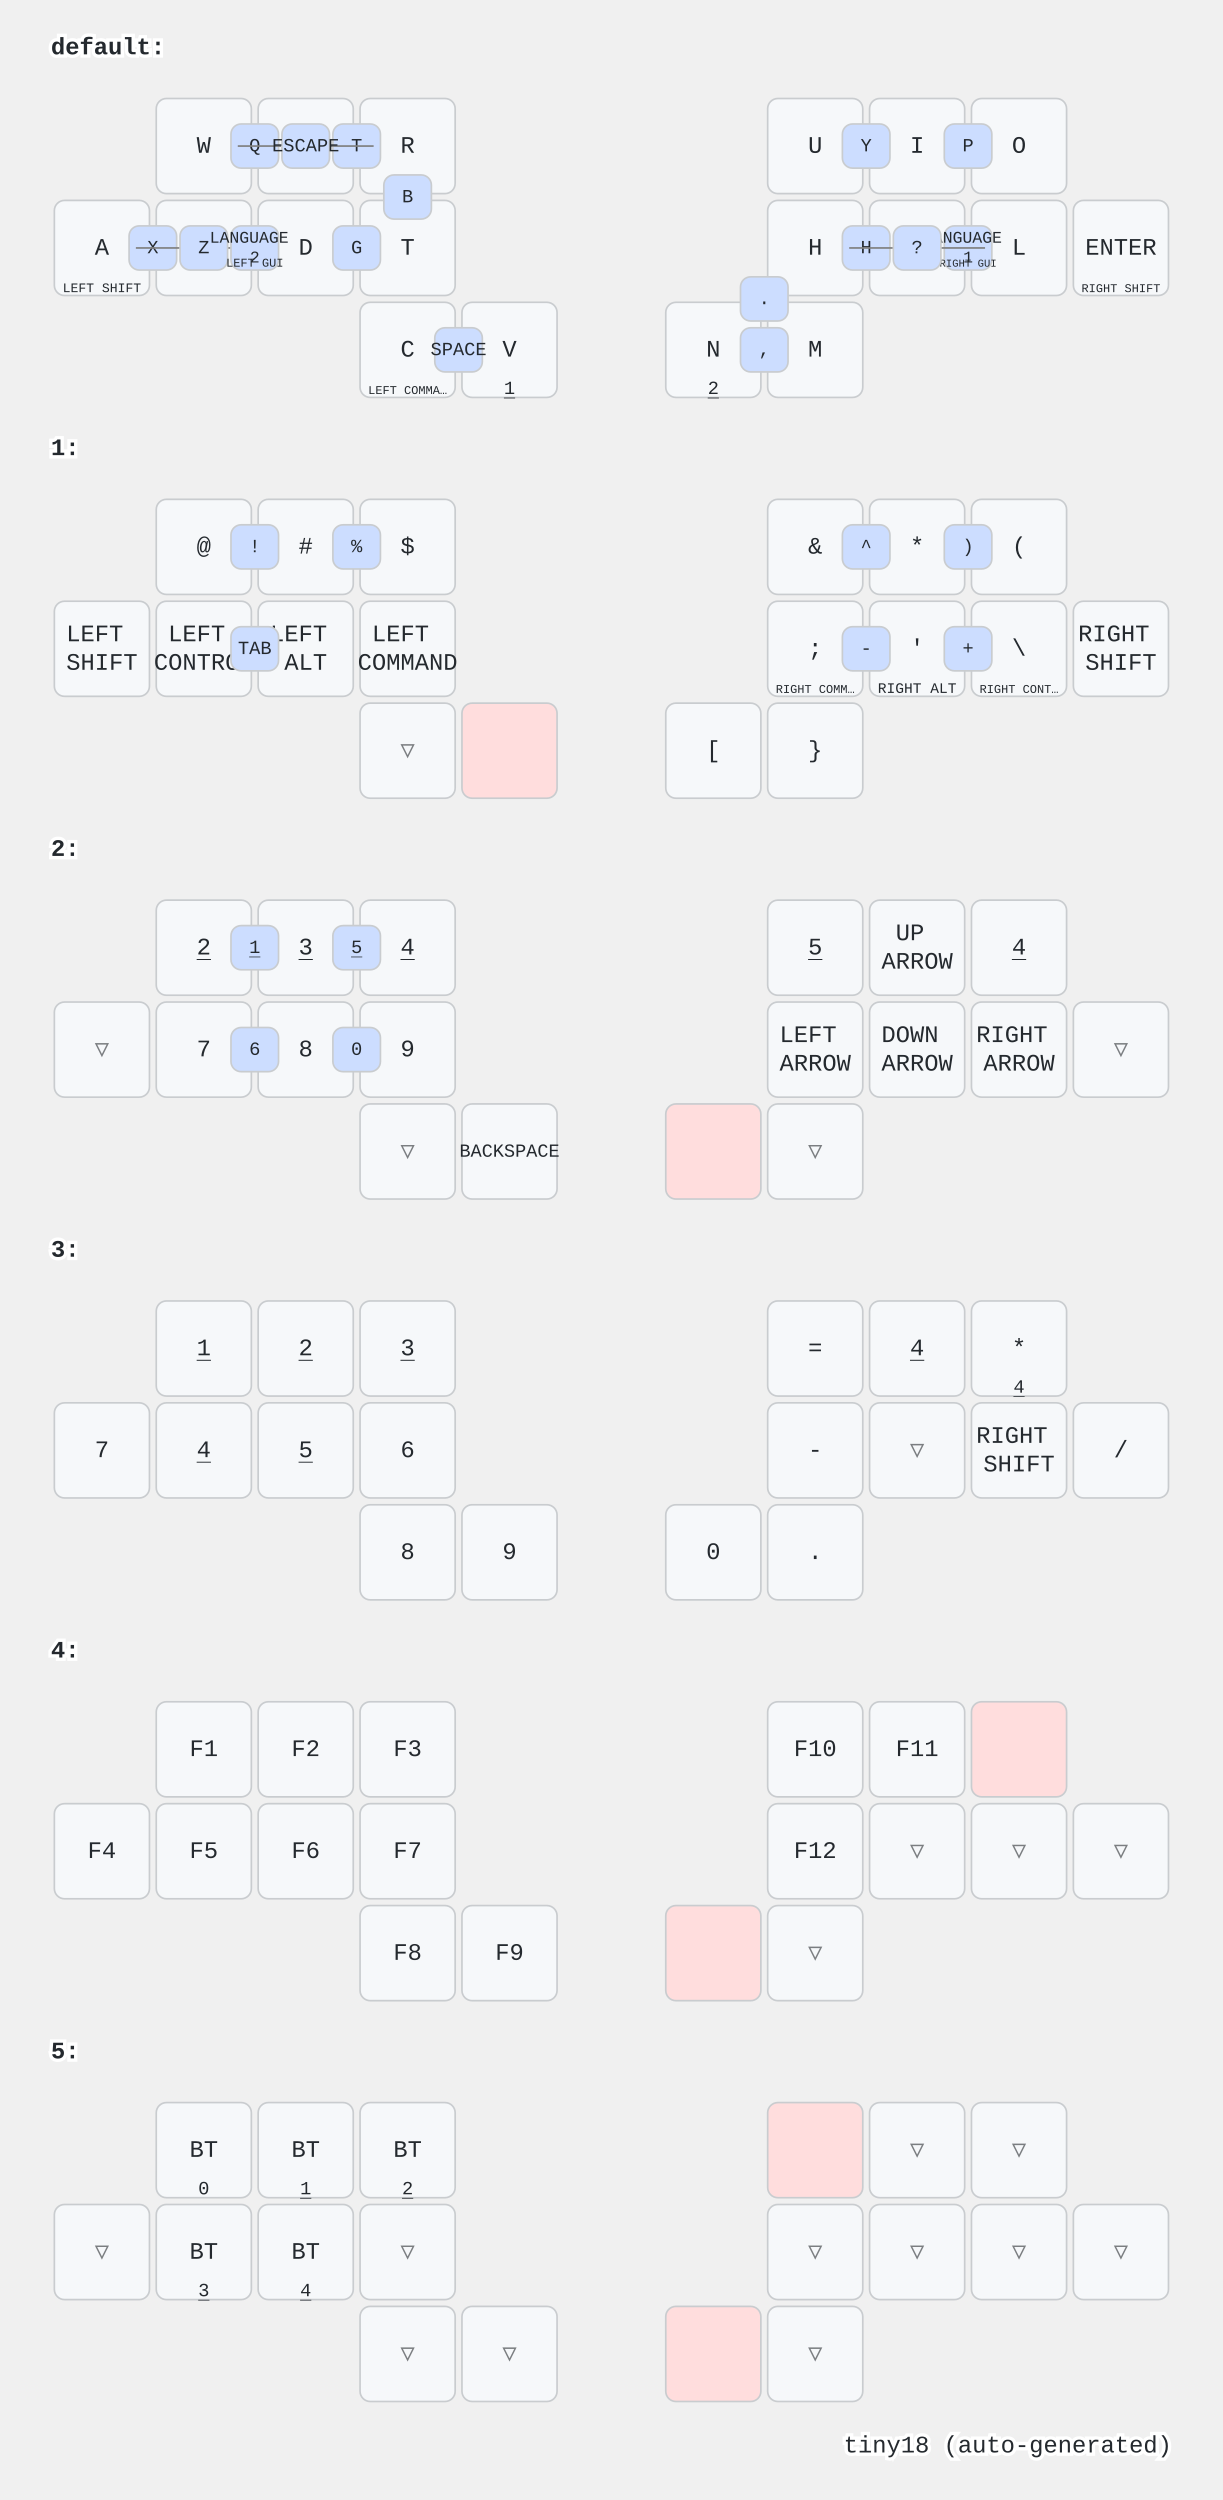
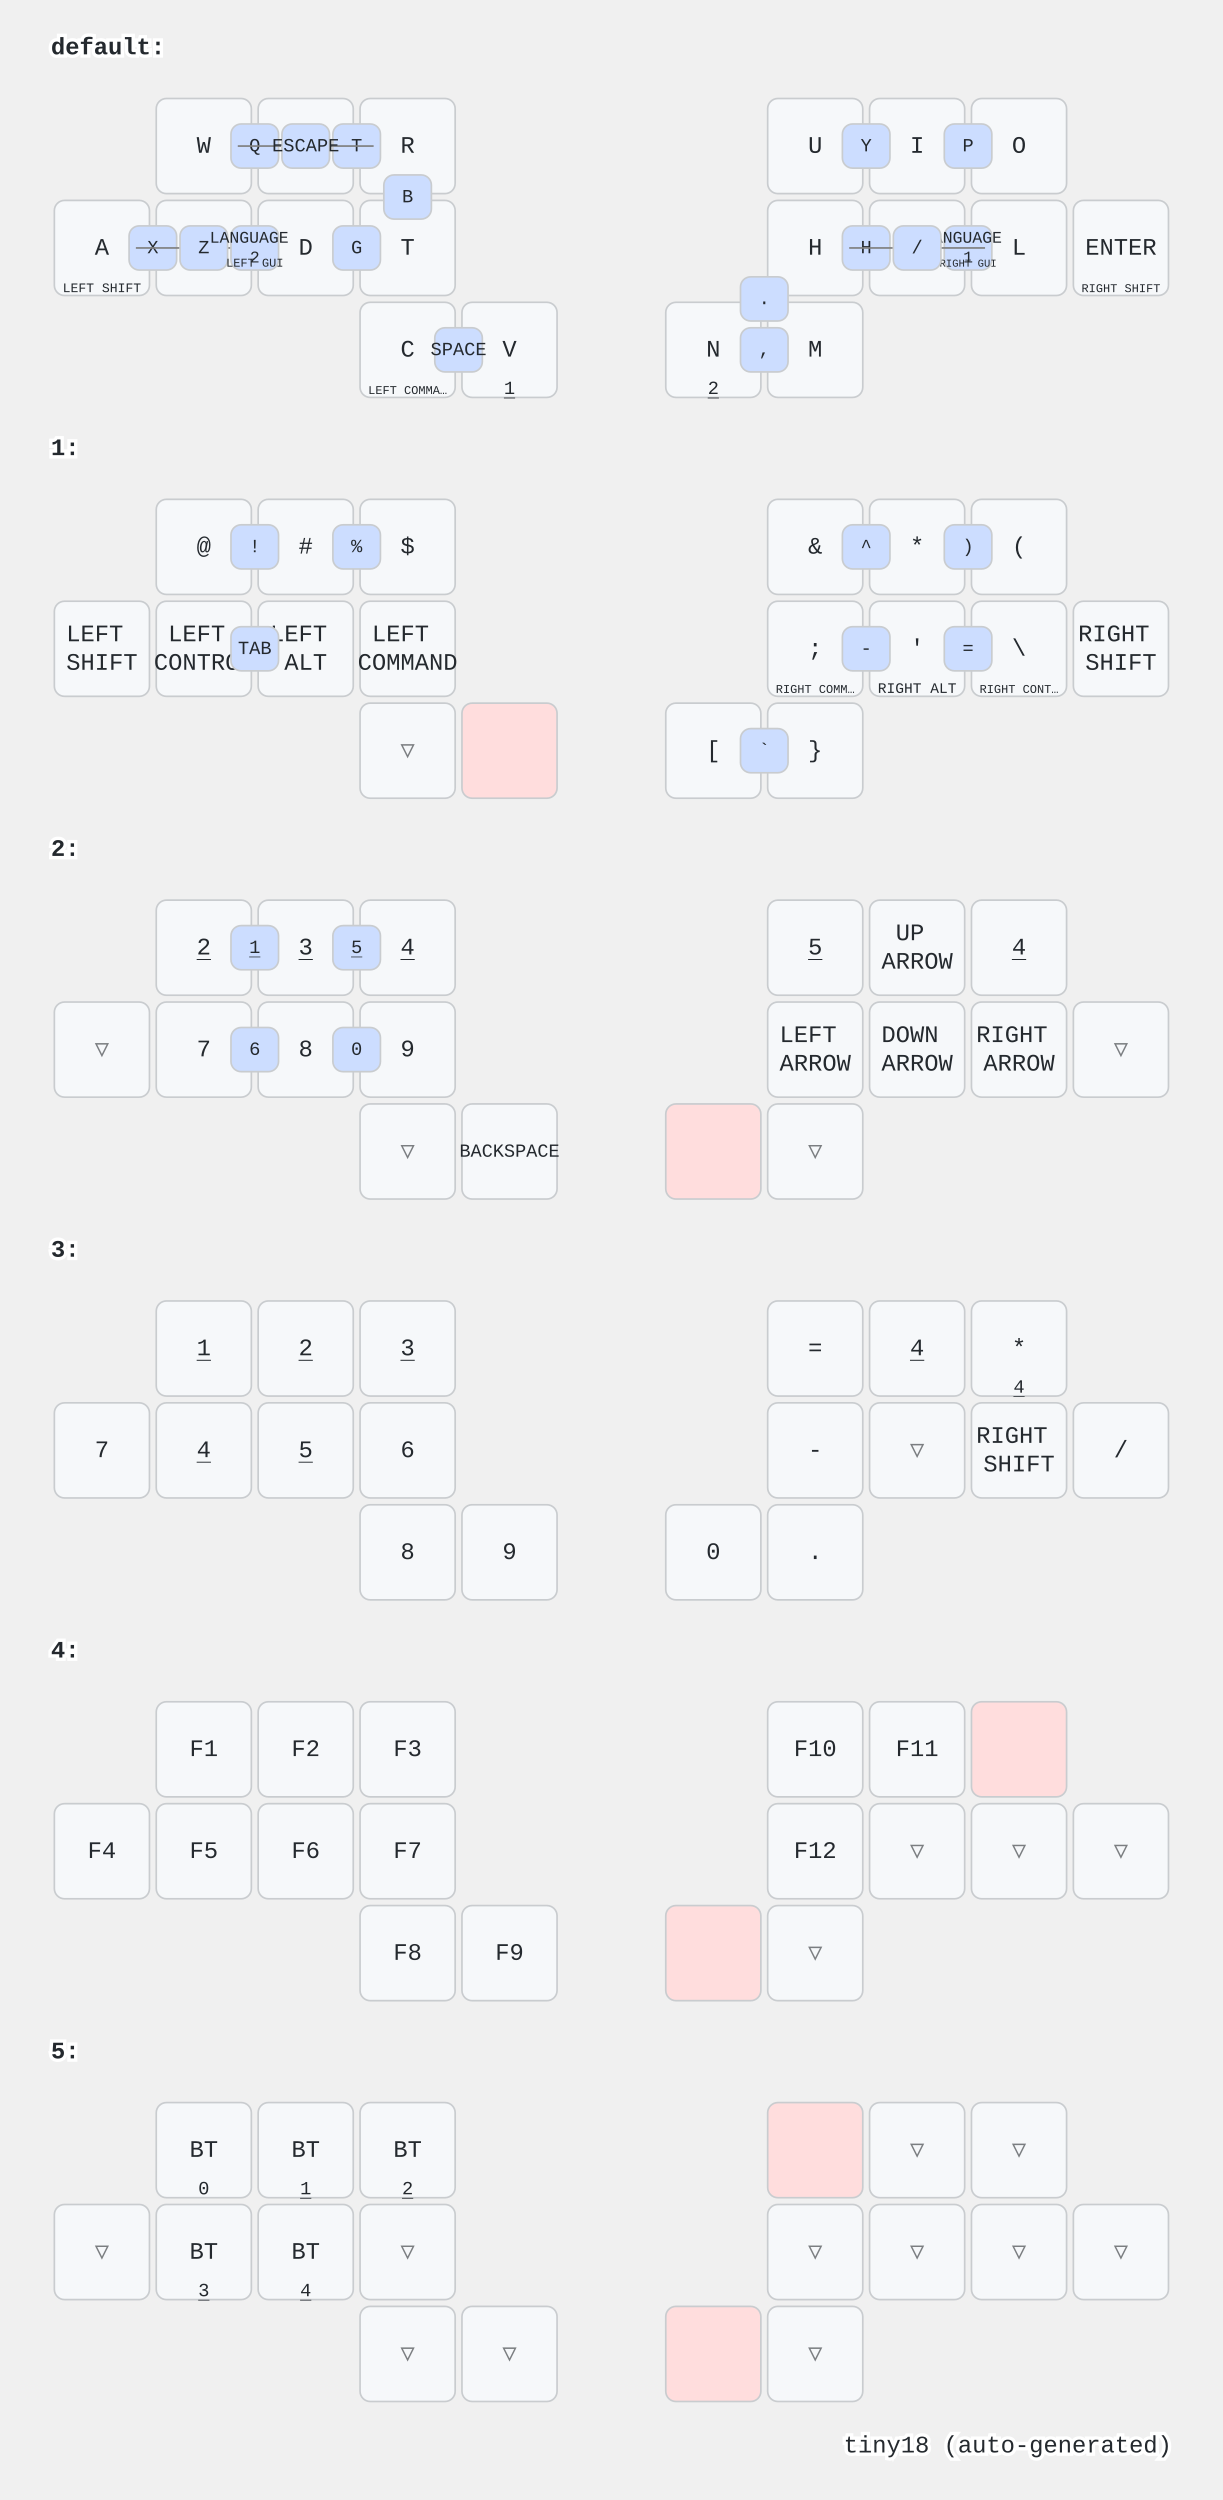
<svg xmlns="http://www.w3.org/2000/svg" width="720" height="1472" viewBox="0 0 720 1472" class="keymap">
  <style>/* inherit to force styles through use tags */
svg path {
    fill: inherit;
}

/* font and background color specifications */
svg.keymap {
    font-family: SFMono-Regular,Consolas,Liberation Mono,Menlo,monospace;
    font-size: 14px;
    font-kerning: normal;
    text-rendering: optimizeLegibility;
    fill: #24292e;
}

/* default key styling */
rect.key {
    fill: #f6f8fa;
}

rect.key, rect.combo {
    stroke: #c9cccf;
    stroke-width: 1;
}

/* default key side styling, only used is draw_key_sides is set */
rect.side {
    filter: brightness(90%);
}

/* color accent for combo boxes */
rect.combo, rect.combo-separate {
    fill: #cdf;
}

/* color accent for held keys */
rect.held, rect.combo.held {
    fill: #fdd;
}

/* color accent for ghost (optional) keys */
rect.ghost, rect.combo.ghost {
    stroke-dasharray: 4, 4;
    stroke-width: 2;
}

text {
    text-anchor: middle;
    dominant-baseline: middle;
}

/* styling for layer labels */
text.label {
    font-weight: bold;
    text-anchor: start;
    stroke: white;
    stroke-width: 4;
    paint-order: stroke;
}

/* styling for optional footer */
text.footer {
    text-anchor: end;
    dominant-baseline: auto;
    stroke: white;
    stroke-width: 4;
    paint-order: stroke;
}

/* styling for combo tap, and key non-tap label text */
text.combo, text.hold, text.shifted, text.left, text.right {
    font-size: 11px;
}

text.hold {
    text-anchor: middle;
    dominant-baseline: auto;
}

text.shifted {
    text-anchor: middle;
    dominant-baseline: hanging;
}

text.left {
    text-anchor: start;
}

text.right {
    text-anchor: end;
}

text.layer-activator {
    text-decoration: underline;
}

/* styling for hold/shifted label text in combo box */
text.combo.hold, text.combo.shifted, text.combo.left, text.combo.right {
    font-size: 8px;
}

/* lighter symbol for transparent keys */
text.trans {
    fill: #7b7e81;
}

/* styling for combo dendrons */
path.combo {
    stroke-width: 1;
    stroke: gray;
    fill: none;
}

/* Start Tabler Icons Cleanup */
/* cannot use height/width with glyphs */
.icon-tabler &gt; path {
    fill: inherit;
    stroke: inherit;
    stroke-width: 2;
}
/* hide tabler's default box */
.icon-tabler &gt; path[stroke="none"][fill="none"] {
    visibility: hidden;
}
/* End Tabler Icons Cleanup */
</style>
  <g transform="translate(30, 0)" class="layer-default">
    <text x="0" y="28" class="label" id="default">default:</text>
    <g transform="translate(0, 56)">
      <g transform="translate(90, 30)" class="key keypos-0">
        <rect rx="6" ry="6" x="-28" y="-28" width="56" height="56" class="key" />
        <text x="0" y="0" class="key tap">W</text>
      </g>
      <g transform="translate(150, 30)" class="key keypos-1">
        <rect rx="6" ry="6" x="-28" y="-28" width="56" height="56" class="key" />
        <text x="0" y="0" class="key tap">E</text>
      </g>
      <g transform="translate(210, 30)" class="key keypos-2">
        <rect rx="6" ry="6" x="-28" y="-28" width="56" height="56" class="key" />
        <text x="0" y="0" class="key tap">R</text>
      </g>
      <g transform="translate(450, 30)" class="key keypos-3">
        <rect rx="6" ry="6" x="-28" y="-28" width="56" height="56" class="key" />
        <text x="0" y="0" class="key tap">U</text>
      </g>
      <g transform="translate(510, 30)" class="key keypos-4">
        <rect rx="6" ry="6" x="-28" y="-28" width="56" height="56" class="key" />
        <text x="0" y="0" class="key tap">I</text>
      </g>
      <g transform="translate(570, 30)" class="key keypos-5">
        <rect rx="6" ry="6" x="-28" y="-28" width="56" height="56" class="key" />
        <text x="0" y="0" class="key tap">O</text>
      </g>
      <g transform="translate(30, 90)" class="key keypos-6">
        <rect rx="6" ry="6" x="-28" y="-28" width="56" height="56" class="key" />
        <text x="0" y="0" class="key tap">A</text>
        <text x="0" y="26" class="key hold">
          <tspan style="font-size: 70%">LEFT SHIFT</tspan>
        </text>
      </g>
      <g transform="translate(90, 90)" class="key keypos-7">
        <rect rx="6" ry="6" x="-28" y="-28" width="56" height="56" class="key" />
        <text x="0" y="0" class="key tap">S</text>
      </g>
      <g transform="translate(150, 90)" class="key keypos-8">
        <rect rx="6" ry="6" x="-28" y="-28" width="56" height="56" class="key" />
        <text x="0" y="0" class="key tap">D</text>
      </g>
      <g transform="translate(210, 90)" class="key keypos-9">
        <rect rx="6" ry="6" x="-28" y="-28" width="56" height="56" class="key" />
        <text x="0" y="0" class="key tap">T</text>
      </g>
      <g transform="translate(450, 90)" class="key keypos-10">
        <rect rx="6" ry="6" x="-28" y="-28" width="56" height="56" class="key" />
        <text x="0" y="0" class="key tap">H</text>
      </g>
      <g transform="translate(510, 90)" class="key keypos-11">
        <rect rx="6" ry="6" x="-28" y="-28" width="56" height="56" class="key" />
        <text x="0" y="0" class="key tap">K</text>
      </g>
      <g transform="translate(570, 90)" class="key keypos-12">
        <rect rx="6" ry="6" x="-28" y="-28" width="56" height="56" class="key" />
        <text x="0" y="0" class="key tap">L</text>
      </g>
      <g transform="translate(630, 90)" class="key keypos-13">
        <rect rx="6" ry="6" x="-28" y="-28" width="56" height="56" class="key" />
        <text x="0" y="0" class="key tap">ENTER</text>
        <text x="0" y="26" class="key hold">
          <tspan style="font-size: 64%">RIGHT SHIFT</tspan>
        </text>
      </g>
      <g transform="translate(210, 150)" class="key keypos-14">
        <rect rx="6" ry="6" x="-28" y="-28" width="56" height="56" class="key" />
        <text x="0" y="0" class="key tap">C</text>
        <text x="0" y="26" class="key hold">
          <tspan style="font-size: 64%">LEFT COMMA…</tspan>
        </text>
      </g>
      <g transform="translate(270, 150)" class="key keypos-15">
        <rect rx="6" ry="6" x="-28" y="-28" width="56" height="56" class="key" />
        <text x="0" y="0" class="key tap">V</text>
        <a href="#x_x">
          <text x="0" y="26" class="key hold layer-activator">1</text>
        </a>
      </g>
      <g transform="translate(390, 150)" class="key keypos-16">
        <rect rx="6" ry="6" x="-28" y="-28" width="56" height="56" class="key" />
        <text x="0" y="0" class="key tap">N</text>
        <a href="#x_x">
          <text x="0" y="26" class="key hold layer-activator">2</text>
        </a>
      </g>
      <g transform="translate(450, 150)" class="key keypos-17">
        <rect rx="6" ry="6" x="-28" y="-28" width="56" height="56" class="key" />
        <text x="0" y="0" class="key tap">M</text>
      </g>
      <g class="combo combopos-0">
        <rect rx="6" ry="6" x="106" y="17" width="28" height="26" class="combo" />
        <text x="120" y="30" class="combo tap">Q</text>
      </g>
      <g class="combo combopos-1">
        <rect rx="6" ry="6" x="166" y="17" width="28" height="26" class="combo" />
        <text x="180" y="30" class="combo tap">T</text>
      </g>
      <g class="combo combopos-2">
        <rect rx="6" ry="6" x="466" y="17" width="28" height="26" class="combo" />
        <text x="480" y="30" class="combo tap">Y</text>
      </g>
      <g class="combo combopos-3">
        <rect rx="6" ry="6" x="526" y="17" width="28" height="26" class="combo" />
        <text x="540" y="30" class="combo tap">P</text>
      </g>
      <g class="combo combopos-4">
        <rect rx="6" ry="6" x="166" y="77" width="28" height="26" class="combo" />
        <text x="180" y="90" class="combo tap">G</text>
      </g>
      <g class="combo combopos-5">
        <rect rx="6" ry="6" x="466" y="77" width="28" height="26" class="combo" />
        <text x="480" y="90" class="combo tap">H</text>
      </g>
      <g class="combo combopos-6">
        <rect rx="6" ry="6" x="46" y="77" width="28" height="26" class="combo" />
        <text x="60" y="90" class="combo tap">X</text>
      </g>
      <g class="combo combopos-7">
        <path d="M90,90 l-40,0" class="combo" />
        <path d="M90,90 l40,0" class="combo" />
        <rect rx="6" ry="6" x="76" y="77" width="28" height="26" class="combo" />
        <text x="90" y="90" class="combo tap">Z</text>
      </g>
      <g class="combo combopos-8">
        <rect rx="6" ry="6" x="226" y="137" width="28" height="26" class="combo" />
        <text x="240" y="150" class="combo tap">SPACE</text>
      </g>
      <g class="combo combopos-9">
        <rect rx="6" ry="6" x="196" y="47" width="28" height="26" class="combo" />
        <text x="210" y="60" class="combo tap">B</text>
      </g>
      <g class="combo combopos-10">
        <rect rx="6" ry="6" x="106" y="77" width="28" height="26" class="combo" />
        <text x="120" y="90" class="combo tap">
          <tspan x="120" dy="-0.6em" style="font-size: 88%">LANGUAGE</tspan>
          <tspan x="120" dy="1.2em" style="font-size: 88%">2</tspan>
        </text>
        <text x="120" y="101" class="combo hold">
          <tspan style="font-size: 88%">LEFT GUI</tspan>
        </text>
      </g>
      <g class="combo combopos-11">
        <rect rx="6" ry="6" x="526" y="77" width="28" height="26" class="combo" />
        <text x="540" y="90" class="combo tap">
          <tspan x="540" dy="-0.6em" style="font-size: 88%">LANGUAGE</tspan>
          <tspan x="540" dy="1.2em" style="font-size: 88%">1</tspan>
        </text>
        <text x="540" y="101" class="combo hold">
          <tspan style="font-size: 78%">RIGHT GUI</tspan>
        </text>
      </g>
      <g class="combo combopos-12">
        <path d="M150,30 l-40,0" class="combo" />
        <path d="M150,30 l40,0" class="combo" />
        <rect rx="6" ry="6" x="136" y="17" width="28" height="26" class="combo" />
        <text x="150" y="30" class="combo tap">ESCAPE</text>
      </g>
      <g class="combo combopos-13">
        <rect rx="6" ry="6" x="406" y="137" width="28" height="26" class="combo" />
        <text x="420" y="150" class="combo tap">,</text>
      </g>
      <g class="combo combopos-14">
        <rect rx="6" ry="6" x="406" y="107" width="28" height="26" class="combo" />
        <text x="420" y="120" class="combo tap">.</text>
      </g>
      <g class="combo combopos-15">
        <path d="M510,90 l-40,0" class="combo" />
        <path d="M510,90 l40,0" class="combo" />
        <rect rx="6" ry="6" x="496" y="77" width="28" height="26" class="combo" />
-         <text x="510" y="90" class="combo tap">?</text>
+         <text x="510" y="90" class="combo tap">/</text>
      </g>
    </g>
  </g>
  <g transform="translate(30, 236)" class="layer-1">
    <text x="0" y="28" class="label" id="x_x">1:</text>
    <g transform="translate(0, 56)">
      <g transform="translate(90, 30)" class="key keypos-0">
        <rect rx="6" ry="6" x="-28" y="-28" width="56" height="56" class="key" />
        <text x="0" y="0" class="key tap">@</text>
      </g>
      <g transform="translate(150, 30)" class="key keypos-1">
        <rect rx="6" ry="6" x="-28" y="-28" width="56" height="56" class="key" />
        <text x="0" y="0" class="key tap">#</text>
      </g>
      <g transform="translate(210, 30)" class="key keypos-2">
        <rect rx="6" ry="6" x="-28" y="-28" width="56" height="56" class="key" />
        <text x="0" y="0" class="key tap">$</text>
      </g>
      <g transform="translate(450, 30)" class="key keypos-3">
        <rect rx="6" ry="6" x="-28" y="-28" width="56" height="56" class="key" />
        <text x="0" y="0" class="key tap">&amp;</text>
      </g>
      <g transform="translate(510, 30)" class="key keypos-4">
        <rect rx="6" ry="6" x="-28" y="-28" width="56" height="56" class="key" />
        <text x="0" y="0" class="key tap">*</text>
      </g>
      <g transform="translate(570, 30)" class="key keypos-5">
        <rect rx="6" ry="6" x="-28" y="-28" width="56" height="56" class="key" />
        <text x="0" y="0" class="key tap">(</text>
      </g>
      <g transform="translate(30, 90)" class="key keypos-6">
        <rect rx="6" ry="6" x="-28" y="-28" width="56" height="56" class="key" />
        <text x="0" y="0" class="key tap">
          <tspan x="0" dy="-0.6em">LEFT</tspan>
          <tspan x="0" dy="1.2em">SHIFT</tspan>
        </text>
      </g>
      <g transform="translate(90, 90)" class="key keypos-7">
        <rect rx="6" ry="6" x="-28" y="-28" width="56" height="56" class="key" />
        <text x="0" y="0" class="key tap">
          <tspan x="0" dy="-0.6em">LEFT</tspan>
          <tspan x="0" dy="1.2em">CONTROL</tspan>
        </text>
      </g>
      <g transform="translate(150, 90)" class="key keypos-8">
        <rect rx="6" ry="6" x="-28" y="-28" width="56" height="56" class="key" />
        <text x="0" y="0" class="key tap">
          <tspan x="0" dy="-0.6em">LEFT</tspan>
          <tspan x="0" dy="1.2em">ALT</tspan>
        </text>
      </g>
      <g transform="translate(210, 90)" class="key keypos-9">
        <rect rx="6" ry="6" x="-28" y="-28" width="56" height="56" class="key" />
        <text x="0" y="0" class="key tap">
          <tspan x="0" dy="-0.6em">LEFT</tspan>
          <tspan x="0" dy="1.2em">COMMAND</tspan>
        </text>
      </g>
      <g transform="translate(450, 90)" class="key keypos-10">
        <rect rx="6" ry="6" x="-28" y="-28" width="56" height="56" class="key" />
        <text x="0" y="0" class="key tap">;</text>
        <text x="0" y="26" class="key hold">
          <tspan style="font-size: 64%">RIGHT COMM…</tspan>
        </text>
      </g>
      <g transform="translate(510, 90)" class="key keypos-11">
        <rect rx="6" ry="6" x="-28" y="-28" width="56" height="56" class="key" />
        <text x="0" y="0" class="key tap">'</text>
        <text x="0" y="26" class="key hold">
          <tspan style="font-size: 78%">RIGHT ALT</tspan>
        </text>
      </g>
      <g transform="translate(570, 90)" class="key keypos-12">
        <rect rx="6" ry="6" x="-28" y="-28" width="56" height="56" class="key" />
        <text x="0" y="0" class="key tap">\</text>
        <text x="0" y="26" class="key hold">
          <tspan style="font-size: 64%">RIGHT CONT…</tspan>
        </text>
      </g>
      <g transform="translate(630, 90)" class="key keypos-13">
        <rect rx="6" ry="6" x="-28" y="-28" width="56" height="56" class="key" />
        <text x="0" y="0" class="key tap">
          <tspan x="0" dy="-0.6em">RIGHT</tspan>
          <tspan x="0" dy="1.2em">SHIFT</tspan>
        </text>
      </g>
      <g transform="translate(210, 150)" class="key trans keypos-14">
        <rect rx="6" ry="6" x="-28" y="-28" width="56" height="56" class="key trans" />
        <text x="0" y="0" class="key trans tap">▽</text>
      </g>
      <g transform="translate(270, 150)" class="key held keypos-15">
        <rect rx="6" ry="6" x="-28" y="-28" width="56" height="56" class="key held" />
      </g>
      <g transform="translate(390, 150)" class="key keypos-16">
        <rect rx="6" ry="6" x="-28" y="-28" width="56" height="56" class="key" />
        <text x="0" y="0" class="key tap">[</text>
      </g>
      <g transform="translate(450, 150)" class="key keypos-17">
        <rect rx="6" ry="6" x="-28" y="-28" width="56" height="56" class="key" />
        <text x="0" y="0" class="key tap">}</text>
      </g>
      <g class="combo combopos-0">
        <rect rx="6" ry="6" x="106" y="17" width="28" height="26" class="combo" />
        <text x="120" y="30" class="combo tap">!</text>
      </g>
      <g class="combo combopos-1">
        <rect rx="6" ry="6" x="166" y="17" width="28" height="26" class="combo" />
        <text x="180" y="30" class="combo tap">%</text>
      </g>
      <g class="combo combopos-2">
        <rect rx="6" ry="6" x="466" y="17" width="28" height="26" class="combo" />
        <text x="480" y="30" class="combo tap">^</text>
      </g>
      <g class="combo combopos-3">
        <rect rx="6" ry="6" x="526" y="17" width="28" height="26" class="combo" />
        <text x="540" y="30" class="combo tap">)</text>
      </g>
      <g class="combo combopos-4">
        <rect rx="6" ry="6" x="106" y="77" width="28" height="26" class="combo" />
        <text x="120" y="90" class="combo tap">TAB</text>
      </g>
      <g class="combo combopos-5">
        <rect rx="6" ry="6" x="466" y="77" width="28" height="26" class="combo" />
        <text x="480" y="90" class="combo tap">-</text>
      </g>
      <g class="combo combopos-6">
        <rect rx="6" ry="6" x="526" y="77" width="28" height="26" class="combo" />
-         <text x="540" y="90" class="combo tap">+</text>
+         <text x="540" y="90" class="combo tap">=</text>
+       </g>
+       <g class="combo combopos-7">
+         <rect rx="6" ry="6" x="406" y="137" width="28" height="26" class="combo" />
+         <text x="420" y="150" class="combo tap">`</text>
      </g>
    </g>
  </g>
  <g transform="translate(30, 472)" class="layer-2">
    <text x="0" y="28" class="label" id="x_x">2:</text>
    <g transform="translate(0, 56)">
      <g transform="translate(90, 30)" class="key keypos-0">
        <rect rx="6" ry="6" x="-28" y="-28" width="56" height="56" class="key" />
        <a href="#x_x">
          <text x="0" y="0" class="key tap layer-activator">2</text>
        </a>
      </g>
      <g transform="translate(150, 30)" class="key keypos-1">
        <rect rx="6" ry="6" x="-28" y="-28" width="56" height="56" class="key" />
        <a href="#x_x">
          <text x="0" y="0" class="key tap layer-activator">3</text>
        </a>
      </g>
      <g transform="translate(210, 30)" class="key keypos-2">
        <rect rx="6" ry="6" x="-28" y="-28" width="56" height="56" class="key" />
        <a href="#x_x">
          <text x="0" y="0" class="key tap layer-activator">4</text>
        </a>
      </g>
      <g transform="translate(450, 30)" class="key keypos-3">
        <rect rx="6" ry="6" x="-28" y="-28" width="56" height="56" class="key" />
        <a href="#x_x">
          <text x="0" y="0" class="key tap layer-activator">5</text>
        </a>
      </g>
      <g transform="translate(510, 30)" class="key keypos-4">
        <rect rx="6" ry="6" x="-28" y="-28" width="56" height="56" class="key" />
        <text x="0" y="0" class="key tap">
          <tspan x="0" dy="-0.6em">UP</tspan>
          <tspan x="0" dy="1.2em">ARROW</tspan>
        </text>
      </g>
      <g transform="translate(570, 30)" class="key keypos-5">
        <rect rx="6" ry="6" x="-28" y="-28" width="56" height="56" class="key" />
        <a href="#x_x">
          <text x="0" y="0" class="key tap layer-activator">4</text>
        </a>
      </g>
      <g transform="translate(30, 90)" class="key trans keypos-6">
        <rect rx="6" ry="6" x="-28" y="-28" width="56" height="56" class="key trans" />
        <text x="0" y="0" class="key trans tap">▽</text>
      </g>
      <g transform="translate(90, 90)" class="key keypos-7">
        <rect rx="6" ry="6" x="-28" y="-28" width="56" height="56" class="key" />
        <text x="0" y="0" class="key tap">7</text>
      </g>
      <g transform="translate(150, 90)" class="key keypos-8">
        <rect rx="6" ry="6" x="-28" y="-28" width="56" height="56" class="key" />
        <text x="0" y="0" class="key tap">8</text>
      </g>
      <g transform="translate(210, 90)" class="key keypos-9">
        <rect rx="6" ry="6" x="-28" y="-28" width="56" height="56" class="key" />
        <text x="0" y="0" class="key tap">9</text>
      </g>
      <g transform="translate(450, 90)" class="key keypos-10">
        <rect rx="6" ry="6" x="-28" y="-28" width="56" height="56" class="key" />
        <text x="0" y="0" class="key tap">
          <tspan x="0" dy="-0.6em">LEFT</tspan>
          <tspan x="0" dy="1.2em">ARROW</tspan>
        </text>
      </g>
      <g transform="translate(510, 90)" class="key keypos-11">
        <rect rx="6" ry="6" x="-28" y="-28" width="56" height="56" class="key" />
        <text x="0" y="0" class="key tap">
          <tspan x="0" dy="-0.6em">DOWN</tspan>
          <tspan x="0" dy="1.2em">ARROW</tspan>
        </text>
      </g>
      <g transform="translate(570, 90)" class="key keypos-12">
        <rect rx="6" ry="6" x="-28" y="-28" width="56" height="56" class="key" />
        <text x="0" y="0" class="key tap">
          <tspan x="0" dy="-0.6em">RIGHT</tspan>
          <tspan x="0" dy="1.2em">ARROW</tspan>
        </text>
      </g>
      <g transform="translate(630, 90)" class="key trans keypos-13">
        <rect rx="6" ry="6" x="-28" y="-28" width="56" height="56" class="key trans" />
        <text x="0" y="0" class="key trans tap">▽</text>
      </g>
      <g transform="translate(210, 150)" class="key trans keypos-14">
        <rect rx="6" ry="6" x="-28" y="-28" width="56" height="56" class="key trans" />
        <text x="0" y="0" class="key trans tap">▽</text>
      </g>
      <g transform="translate(270, 150)" class="key keypos-15">
        <rect rx="6" ry="6" x="-28" y="-28" width="56" height="56" class="key" />
        <text x="0" y="0" class="key tap">
          <tspan style="font-size: 78%">BACKSPACE</tspan>
        </text>
      </g>
      <g transform="translate(390, 150)" class="key held keypos-16">
        <rect rx="6" ry="6" x="-28" y="-28" width="56" height="56" class="key held" />
      </g>
      <g transform="translate(450, 150)" class="key trans keypos-17">
        <rect rx="6" ry="6" x="-28" y="-28" width="56" height="56" class="key trans" />
        <text x="0" y="0" class="key trans tap">▽</text>
      </g>
      <g class="combo combopos-0">
        <rect rx="6" ry="6" x="106" y="17" width="28" height="26" class="combo" />
        <a href="#x_x">
          <text x="120" y="30" class="combo tap layer-activator">1</text>
        </a>
      </g>
      <g class="combo combopos-1">
        <rect rx="6" ry="6" x="166" y="17" width="28" height="26" class="combo" />
        <a href="#x_x">
          <text x="180" y="30" class="combo tap layer-activator">5</text>
        </a>
      </g>
      <g class="combo combopos-2">
        <rect rx="6" ry="6" x="106" y="77" width="28" height="26" class="combo" />
        <text x="120" y="90" class="combo tap">6</text>
      </g>
      <g class="combo combopos-3">
        <rect rx="6" ry="6" x="166" y="77" width="28" height="26" class="combo" />
        <text x="180" y="90" class="combo tap">0</text>
      </g>
    </g>
  </g>
  <g transform="translate(30, 708)" class="layer-3">
    <text x="0" y="28" class="label" id="x_x">3:</text>
    <g transform="translate(0, 56)">
      <g transform="translate(90, 30)" class="key keypos-0">
        <rect rx="6" ry="6" x="-28" y="-28" width="56" height="56" class="key" />
        <a href="#x_x">
          <text x="0" y="0" class="key tap layer-activator">1</text>
        </a>
      </g>
      <g transform="translate(150, 30)" class="key keypos-1">
        <rect rx="6" ry="6" x="-28" y="-28" width="56" height="56" class="key" />
        <a href="#x_x">
          <text x="0" y="0" class="key tap layer-activator">2</text>
        </a>
      </g>
      <g transform="translate(210, 30)" class="key keypos-2">
        <rect rx="6" ry="6" x="-28" y="-28" width="56" height="56" class="key" />
        <a href="#x_x">
          <text x="0" y="0" class="key tap layer-activator">3</text>
        </a>
      </g>
      <g transform="translate(450, 30)" class="key keypos-3">
        <rect rx="6" ry="6" x="-28" y="-28" width="56" height="56" class="key" />
        <text x="0" y="0" class="key tap">=</text>
      </g>
      <g transform="translate(510, 30)" class="key keypos-4">
        <rect rx="6" ry="6" x="-28" y="-28" width="56" height="56" class="key" />
        <a href="#x_x">
          <text x="0" y="0" class="key tap layer-activator">4</text>
        </a>
      </g>
      <g transform="translate(570, 30)" class="key keypos-5">
        <rect rx="6" ry="6" x="-28" y="-28" width="56" height="56" class="key" />
        <text x="0" y="0" class="key tap">*</text>
        <a href="#x_x">
          <text x="0" y="26" class="key hold layer-activator">4</text>
        </a>
      </g>
      <g transform="translate(30, 90)" class="key keypos-6">
        <rect rx="6" ry="6" x="-28" y="-28" width="56" height="56" class="key" />
        <text x="0" y="0" class="key tap">7</text>
      </g>
      <g transform="translate(90, 90)" class="key keypos-7">
        <rect rx="6" ry="6" x="-28" y="-28" width="56" height="56" class="key" />
        <a href="#x_x">
          <text x="0" y="0" class="key tap layer-activator">4</text>
        </a>
      </g>
      <g transform="translate(150, 90)" class="key keypos-8">
        <rect rx="6" ry="6" x="-28" y="-28" width="56" height="56" class="key" />
        <a href="#x_x">
          <text x="0" y="0" class="key tap layer-activator">5</text>
        </a>
      </g>
      <g transform="translate(210, 90)" class="key keypos-9">
        <rect rx="6" ry="6" x="-28" y="-28" width="56" height="56" class="key" />
        <text x="0" y="0" class="key tap">6</text>
      </g>
      <g transform="translate(450, 90)" class="key keypos-10">
        <rect rx="6" ry="6" x="-28" y="-28" width="56" height="56" class="key" />
        <text x="0" y="0" class="key tap">-</text>
      </g>
      <g transform="translate(510, 90)" class="key trans keypos-11">
        <rect rx="6" ry="6" x="-28" y="-28" width="56" height="56" class="key trans" />
        <text x="0" y="0" class="key trans tap">▽</text>
      </g>
      <g transform="translate(570, 90)" class="key keypos-12">
        <rect rx="6" ry="6" x="-28" y="-28" width="56" height="56" class="key" />
        <text x="0" y="0" class="key tap">
          <tspan x="0" dy="-0.6em">RIGHT</tspan>
          <tspan x="0" dy="1.2em">SHIFT</tspan>
        </text>
      </g>
      <g transform="translate(630, 90)" class="key keypos-13">
        <rect rx="6" ry="6" x="-28" y="-28" width="56" height="56" class="key" />
        <text x="0" y="0" class="key tap">/</text>
      </g>
      <g transform="translate(210, 150)" class="key keypos-14">
        <rect rx="6" ry="6" x="-28" y="-28" width="56" height="56" class="key" />
        <text x="0" y="0" class="key tap">8</text>
      </g>
      <g transform="translate(270, 150)" class="key keypos-15">
        <rect rx="6" ry="6" x="-28" y="-28" width="56" height="56" class="key" />
        <text x="0" y="0" class="key tap">9</text>
      </g>
      <g transform="translate(390, 150)" class="key keypos-16">
        <rect rx="6" ry="6" x="-28" y="-28" width="56" height="56" class="key" />
        <text x="0" y="0" class="key tap">0</text>
      </g>
      <g transform="translate(450, 150)" class="key keypos-17">
        <rect rx="6" ry="6" x="-28" y="-28" width="56" height="56" class="key" />
        <text x="0" y="0" class="key tap">.</text>
      </g>
    </g>
  </g>
  <g transform="translate(30, 944)" class="layer-4">
    <text x="0" y="28" class="label" id="x_x">4:</text>
    <g transform="translate(0, 56)">
      <g transform="translate(90, 30)" class="key keypos-0">
        <rect rx="6" ry="6" x="-28" y="-28" width="56" height="56" class="key" />
        <text x="0" y="0" class="key tap">F1</text>
      </g>
      <g transform="translate(150, 30)" class="key keypos-1">
        <rect rx="6" ry="6" x="-28" y="-28" width="56" height="56" class="key" />
        <text x="0" y="0" class="key tap">F2</text>
      </g>
      <g transform="translate(210, 30)" class="key keypos-2">
        <rect rx="6" ry="6" x="-28" y="-28" width="56" height="56" class="key" />
        <text x="0" y="0" class="key tap">F3</text>
      </g>
      <g transform="translate(450, 30)" class="key keypos-3">
        <rect rx="6" ry="6" x="-28" y="-28" width="56" height="56" class="key" />
        <text x="0" y="0" class="key tap">F10</text>
      </g>
      <g transform="translate(510, 30)" class="key keypos-4">
        <rect rx="6" ry="6" x="-28" y="-28" width="56" height="56" class="key" />
        <text x="0" y="0" class="key tap">F11</text>
      </g>
      <g transform="translate(570, 30)" class="key held keypos-5">
        <rect rx="6" ry="6" x="-28" y="-28" width="56" height="56" class="key held" />
      </g>
      <g transform="translate(30, 90)" class="key keypos-6">
        <rect rx="6" ry="6" x="-28" y="-28" width="56" height="56" class="key" />
        <text x="0" y="0" class="key tap">F4</text>
      </g>
      <g transform="translate(90, 90)" class="key keypos-7">
        <rect rx="6" ry="6" x="-28" y="-28" width="56" height="56" class="key" />
        <text x="0" y="0" class="key tap">F5</text>
      </g>
      <g transform="translate(150, 90)" class="key keypos-8">
        <rect rx="6" ry="6" x="-28" y="-28" width="56" height="56" class="key" />
        <text x="0" y="0" class="key tap">F6</text>
      </g>
      <g transform="translate(210, 90)" class="key keypos-9">
        <rect rx="6" ry="6" x="-28" y="-28" width="56" height="56" class="key" />
        <text x="0" y="0" class="key tap">F7</text>
      </g>
      <g transform="translate(450, 90)" class="key keypos-10">
        <rect rx="6" ry="6" x="-28" y="-28" width="56" height="56" class="key" />
        <text x="0" y="0" class="key tap">F12</text>
      </g>
      <g transform="translate(510, 90)" class="key trans keypos-11">
        <rect rx="6" ry="6" x="-28" y="-28" width="56" height="56" class="key trans" />
        <text x="0" y="0" class="key trans tap">▽</text>
      </g>
      <g transform="translate(570, 90)" class="key trans keypos-12">
        <rect rx="6" ry="6" x="-28" y="-28" width="56" height="56" class="key trans" />
        <text x="0" y="0" class="key trans tap">▽</text>
      </g>
      <g transform="translate(630, 90)" class="key trans keypos-13">
        <rect rx="6" ry="6" x="-28" y="-28" width="56" height="56" class="key trans" />
        <text x="0" y="0" class="key trans tap">▽</text>
      </g>
      <g transform="translate(210, 150)" class="key keypos-14">
        <rect rx="6" ry="6" x="-28" y="-28" width="56" height="56" class="key" />
        <text x="0" y="0" class="key tap">F8</text>
      </g>
      <g transform="translate(270, 150)" class="key keypos-15">
        <rect rx="6" ry="6" x="-28" y="-28" width="56" height="56" class="key" />
        <text x="0" y="0" class="key tap">F9</text>
      </g>
      <g transform="translate(390, 150)" class="key held keypos-16">
        <rect rx="6" ry="6" x="-28" y="-28" width="56" height="56" class="key held" />
      </g>
      <g transform="translate(450, 150)" class="key trans keypos-17">
        <rect rx="6" ry="6" x="-28" y="-28" width="56" height="56" class="key trans" />
        <text x="0" y="0" class="key trans tap">▽</text>
      </g>
    </g>
  </g>
  <g transform="translate(30, 1180)" class="layer-5">
    <text x="0" y="28" class="label" id="x_x">5:</text>
    <g transform="translate(0, 56)">
      <g transform="translate(90, 30)" class="key keypos-0">
        <rect rx="6" ry="6" x="-28" y="-28" width="56" height="56" class="key" />
        <text x="0" y="0" class="key tap">BT</text>
        <text x="0" y="26" class="key hold">0</text>
      </g>
      <g transform="translate(150, 30)" class="key keypos-1">
        <rect rx="6" ry="6" x="-28" y="-28" width="56" height="56" class="key" />
        <text x="0" y="0" class="key tap">BT</text>
        <a href="#x_x">
          <text x="0" y="26" class="key hold layer-activator">1</text>
        </a>
      </g>
      <g transform="translate(210, 30)" class="key keypos-2">
        <rect rx="6" ry="6" x="-28" y="-28" width="56" height="56" class="key" />
        <text x="0" y="0" class="key tap">BT</text>
        <a href="#x_x">
          <text x="0" y="26" class="key hold layer-activator">2</text>
        </a>
      </g>
      <g transform="translate(450, 30)" class="key held keypos-3">
        <rect rx="6" ry="6" x="-28" y="-28" width="56" height="56" class="key held" />
      </g>
      <g transform="translate(510, 30)" class="key trans keypos-4">
        <rect rx="6" ry="6" x="-28" y="-28" width="56" height="56" class="key trans" />
        <text x="0" y="0" class="key trans tap">▽</text>
      </g>
      <g transform="translate(570, 30)" class="key trans keypos-5">
        <rect rx="6" ry="6" x="-28" y="-28" width="56" height="56" class="key trans" />
        <text x="0" y="0" class="key trans tap">▽</text>
      </g>
      <g transform="translate(30, 90)" class="key trans keypos-6">
        <rect rx="6" ry="6" x="-28" y="-28" width="56" height="56" class="key trans" />
        <text x="0" y="0" class="key trans tap">▽</text>
      </g>
      <g transform="translate(90, 90)" class="key keypos-7">
        <rect rx="6" ry="6" x="-28" y="-28" width="56" height="56" class="key" />
        <text x="0" y="0" class="key tap">BT</text>
        <a href="#x_x">
          <text x="0" y="26" class="key hold layer-activator">3</text>
        </a>
      </g>
      <g transform="translate(150, 90)" class="key keypos-8">
        <rect rx="6" ry="6" x="-28" y="-28" width="56" height="56" class="key" />
        <text x="0" y="0" class="key tap">BT</text>
        <a href="#x_x">
          <text x="0" y="26" class="key hold layer-activator">4</text>
        </a>
      </g>
      <g transform="translate(210, 90)" class="key trans keypos-9">
        <rect rx="6" ry="6" x="-28" y="-28" width="56" height="56" class="key trans" />
        <text x="0" y="0" class="key trans tap">▽</text>
      </g>
      <g transform="translate(450, 90)" class="key trans keypos-10">
        <rect rx="6" ry="6" x="-28" y="-28" width="56" height="56" class="key trans" />
        <text x="0" y="0" class="key trans tap">▽</text>
      </g>
      <g transform="translate(510, 90)" class="key trans keypos-11">
        <rect rx="6" ry="6" x="-28" y="-28" width="56" height="56" class="key trans" />
        <text x="0" y="0" class="key trans tap">▽</text>
      </g>
      <g transform="translate(570, 90)" class="key trans keypos-12">
        <rect rx="6" ry="6" x="-28" y="-28" width="56" height="56" class="key trans" />
        <text x="0" y="0" class="key trans tap">▽</text>
      </g>
      <g transform="translate(630, 90)" class="key trans keypos-13">
        <rect rx="6" ry="6" x="-28" y="-28" width="56" height="56" class="key trans" />
        <text x="0" y="0" class="key trans tap">▽</text>
      </g>
      <g transform="translate(210, 150)" class="key trans keypos-14">
        <rect rx="6" ry="6" x="-28" y="-28" width="56" height="56" class="key trans" />
        <text x="0" y="0" class="key trans tap">▽</text>
      </g>
      <g transform="translate(270, 150)" class="key trans keypos-15">
        <rect rx="6" ry="6" x="-28" y="-28" width="56" height="56" class="key trans" />
        <text x="0" y="0" class="key trans tap">▽</text>
      </g>
      <g transform="translate(390, 150)" class="key held keypos-16">
        <rect rx="6" ry="6" x="-28" y="-28" width="56" height="56" class="key held" />
      </g>
      <g transform="translate(450, 150)" class="key trans keypos-17">
        <rect rx="6" ry="6" x="-28" y="-28" width="56" height="56" class="key trans" />
        <text x="0" y="0" class="key trans tap">▽</text>
      </g>
    </g>
  </g>
  <text x="690.0" y="1444.0" class="footer">tiny18 (auto-generated)</text>
</svg>
